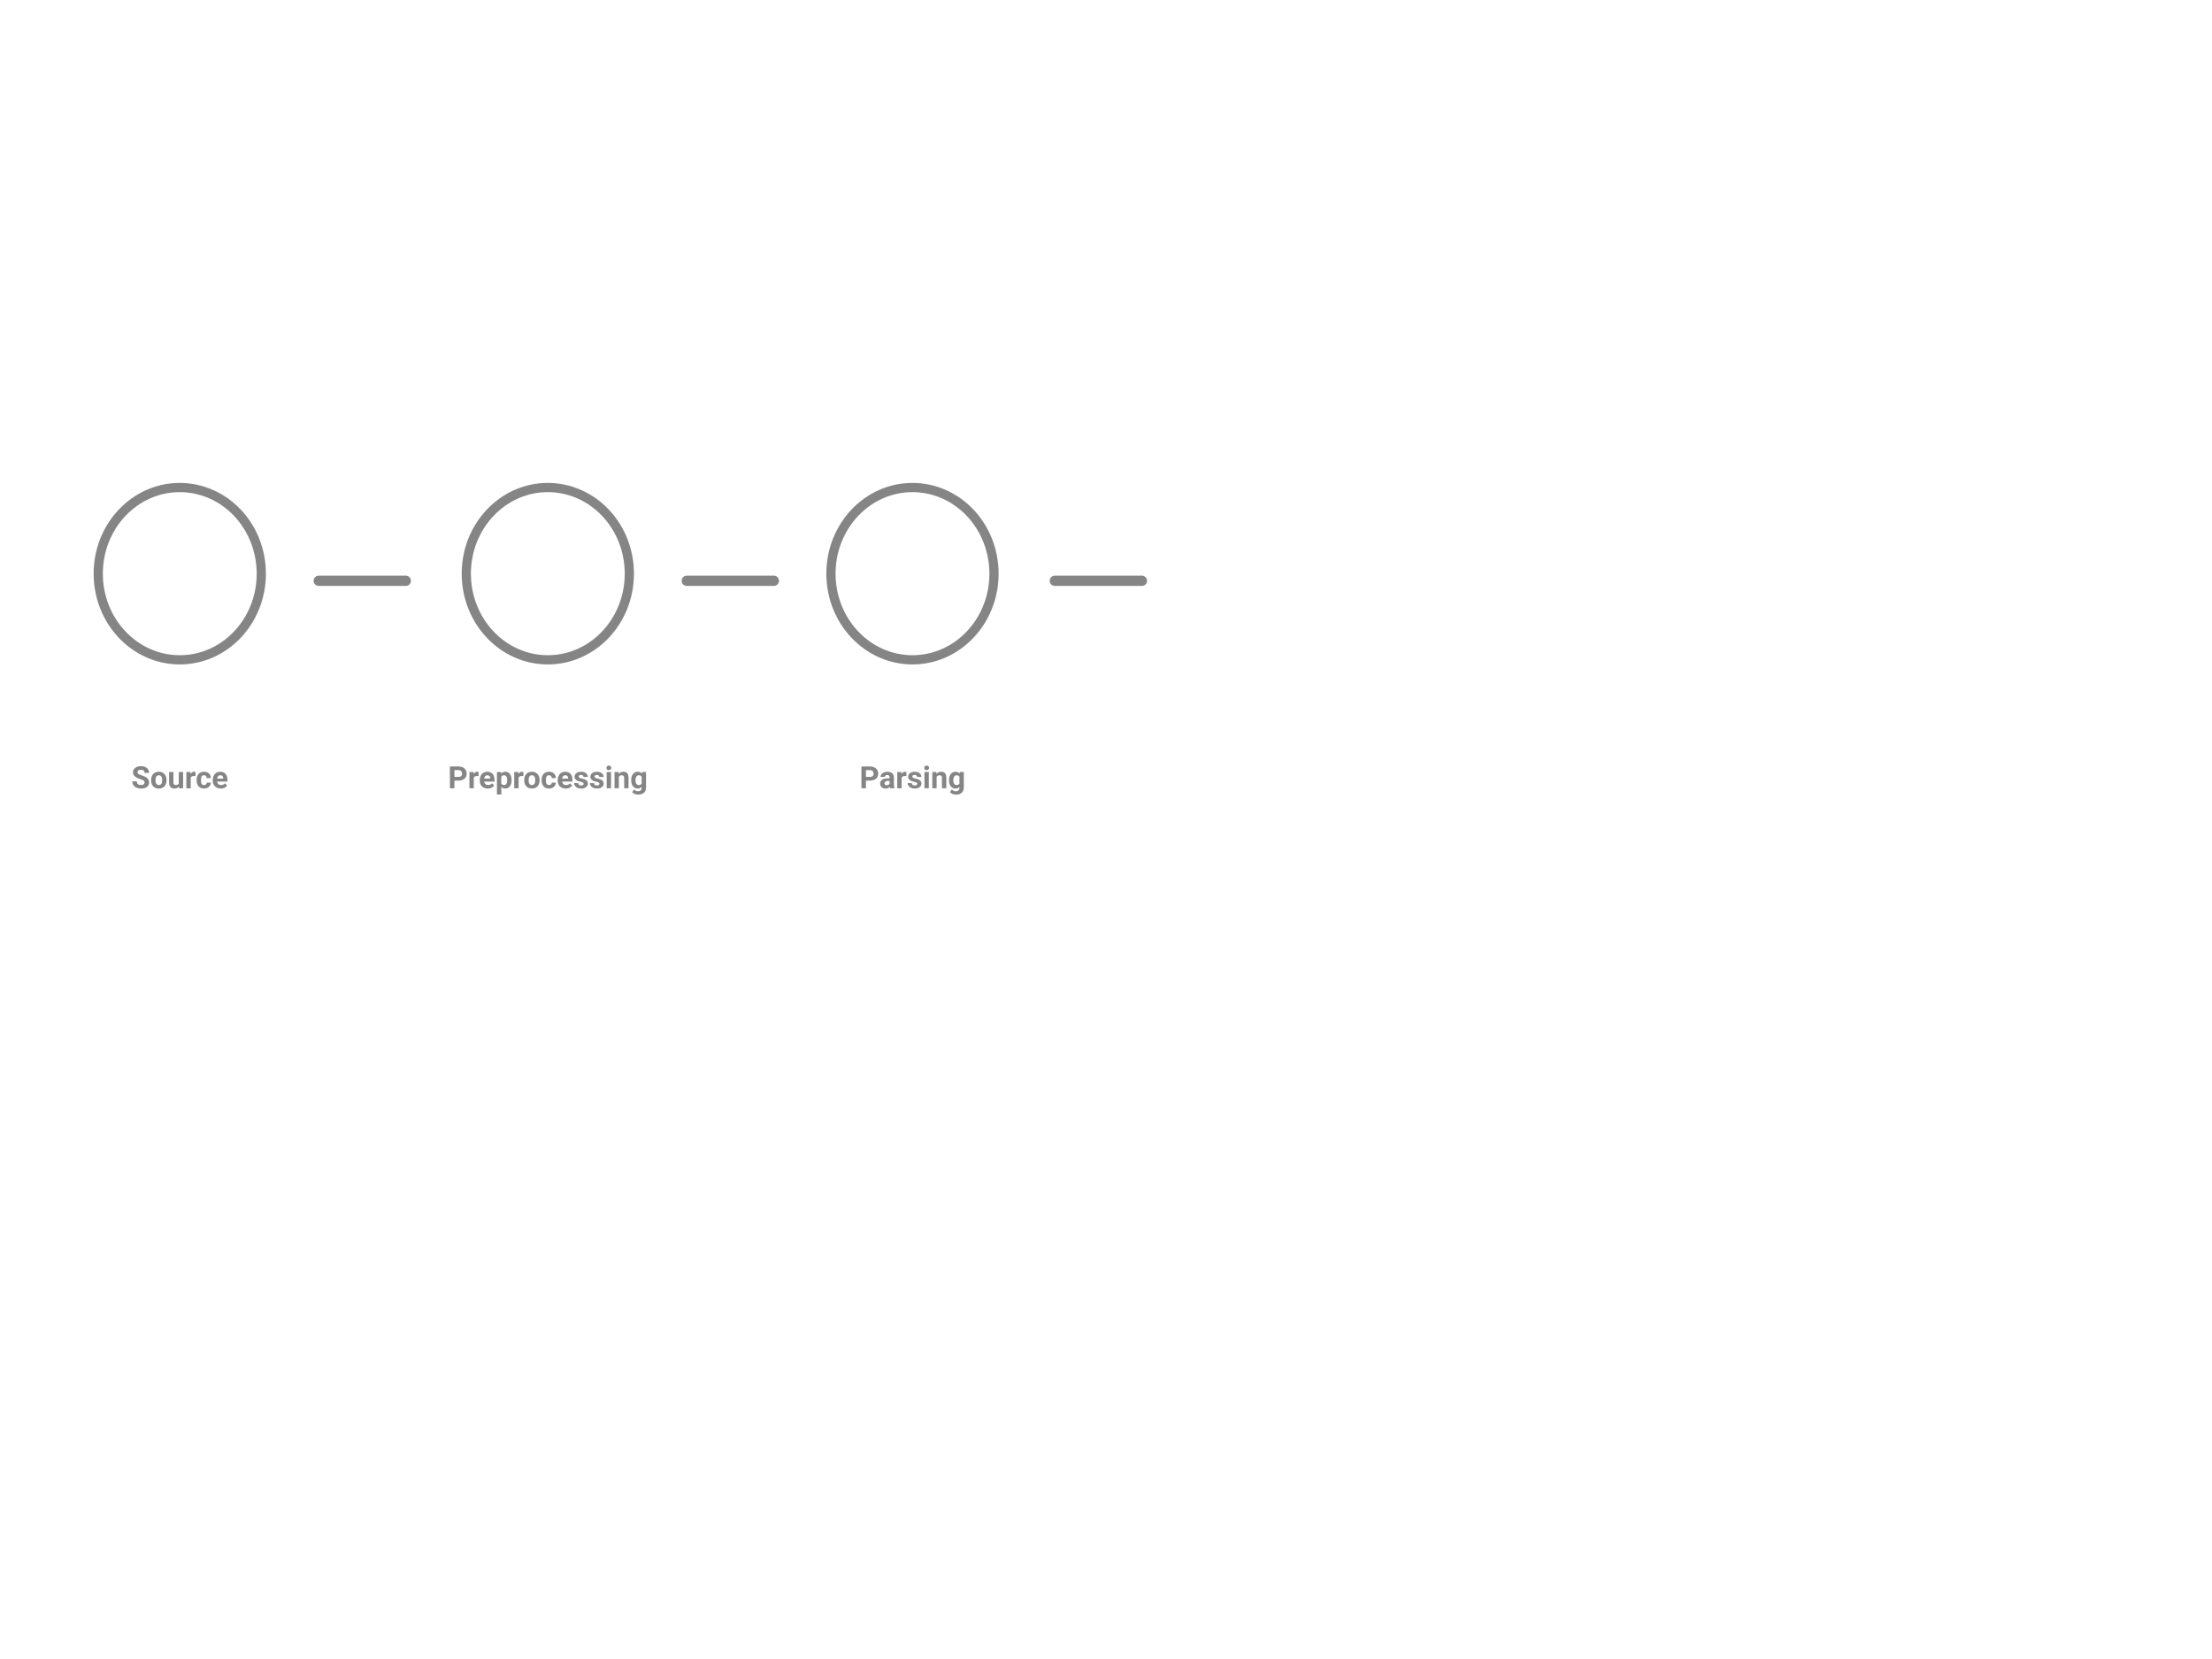
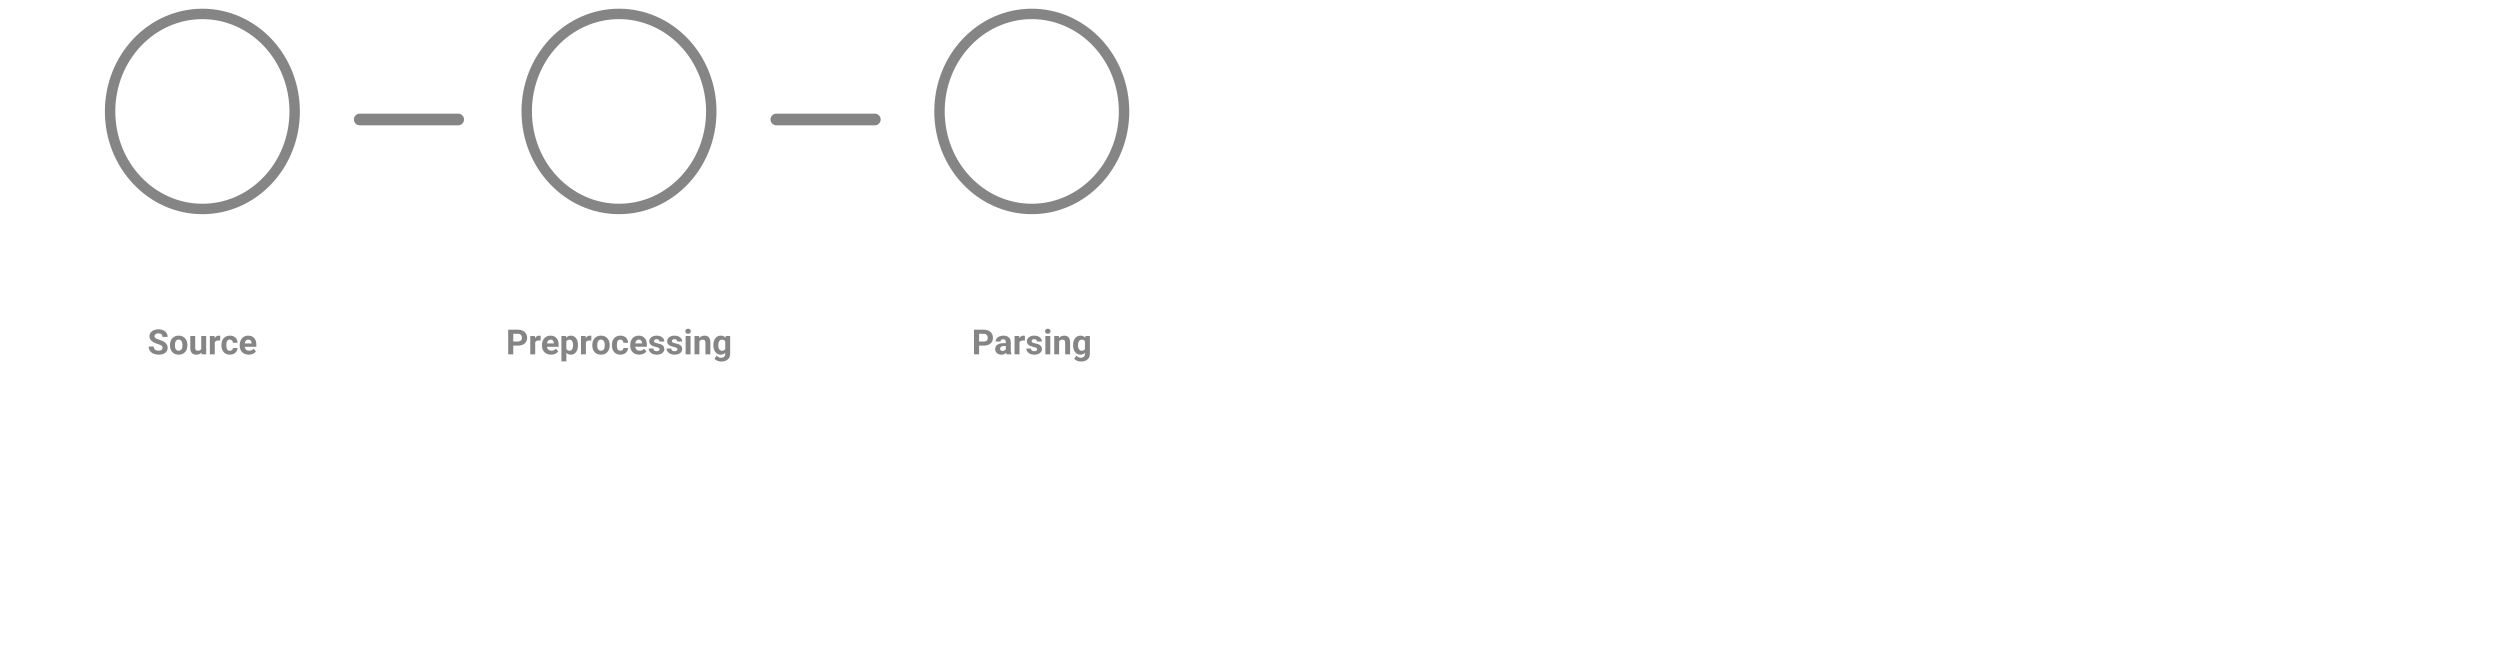
- <svg xmlns="http://www.w3.org/2000/svg" version="1.1" viewBox="0.0 0.0 960.0 720.0" fill="none" stroke="none" stroke-linecap="square" stroke-miterlimit="10">
+ <svg xmlns="http://www.w3.org/2000/svg" version="1.1" viewBox="0.0 0.0 958.501 257.131" fill="none" stroke="none" stroke-linecap="square" stroke-miterlimit="10">
  <clipPath id="p.0">
-     <path d="m0 0l960.0 0l0 720.0l-960.0 0l0 -720.0z" clip-rule="nonzero" />
+     <path d="m0 0l958.501 0l0 257.131l-958.501 0l0 -257.131z" clip-rule="nonzero" />
  </clipPath>
  <g clip-path="url(#p.0)">
-     <path fill="#000000" fill-opacity="0.0" d="m0 0l960.0 0l0 720.0l-960.0 0z" fill-rule="evenodd" />
-     <path fill="#000000" fill-opacity="0.0" d="m202.371 248.971l0 0c0 -20.65 15.842 -37.389 35.383 -37.389l0 0c9.384 0 18.384 3.939 25.02 10.951c6.636 7.012 10.364 16.522 10.364 26.438l0 0c0 20.65 -15.842 37.389 -35.383 37.389l0 0c-19.542 0 -35.383 -16.74 -35.383 -37.389z" fill-rule="evenodd" />
-     <path stroke="#858585" stroke-width="4.0" stroke-linejoin="round" stroke-linecap="butt" d="m202.371 248.971l0 0c0 -20.65 15.842 -37.389 35.383 -37.389l0 0c9.384 0 18.384 3.939 25.02 10.951c6.636 7.012 10.364 16.522 10.364 26.438l0 0c0 20.65 -15.842 37.389 -35.383 37.389l0 0c-19.542 0 -35.383 -16.74 -35.383 -37.389z" fill-rule="evenodd" />
-     <path fill="#000000" fill-opacity="0.0" d="m159.734 300.135l156.037 0l0 56.169l-156.037 0z" fill-rule="evenodd" />
-     <path fill="#858585" d="m197.213 338.761l0 3.344l-1.953 0l0 -9.469l3.703 0q1.062 0 1.875 0.391q0.812 0.391 1.25 1.109q0.438 0.719 0.438 1.625q0 1.391 -0.953 2.203q-0.953 0.797 -2.641 0.797l-1.719 0zm0 -1.578l1.75 0q0.766 0 1.172 -0.359q0.406 -0.375 0.406 -1.047q0 -0.688 -0.406 -1.109q-0.406 -0.438 -1.125 -0.453l-1.797 0l0 2.969zm10.472 -0.359q-0.375 -0.047 -0.672 -0.047q-1.062 0 -1.391 0.719l0 4.609l-1.891 0l0 -7.047l1.781 0l0.047 0.844q0.578 -0.969 1.578 -0.969q0.312 0 0.578 0.078l-0.031 1.812zm4.035 5.406q-1.547 0 -2.531 -0.938q-0.969 -0.953 -0.969 -2.531l0 -0.188q0 -1.062 0.406 -1.891q0.406 -0.844 1.156 -1.297q0.766 -0.453 1.719 -0.453q1.453 0 2.281 0.922q0.828 0.906 0.828 2.578l0 0.766l-4.484 0q0.094 0.688 0.547 1.109q0.469 0.406 1.172 0.406q1.078 0 1.688 -0.781l0.922 1.031q-0.422 0.594 -1.141 0.938q-0.719 0.328 -1.594 0.328zm-0.219 -5.781q-0.562 0 -0.906 0.391q-0.344 0.375 -0.453 1.078l2.625 0l0 -0.156q-0.016 -0.625 -0.344 -0.969q-0.328 -0.344 -0.922 -0.344zm10.517 2.203q0 1.625 -0.75 2.609q-0.734 0.969 -1.984 0.969q-1.062 0 -1.719 -0.734l0 3.312l-1.891 0l0 -9.75l1.75 0l0.062 0.688q0.688 -0.812 1.781 -0.812q1.297 0 2.016 0.969q0.734 0.953 0.734 2.656l0 0.094zm-1.875 -0.141q0 -0.984 -0.359 -1.516q-0.344 -0.531 -1.016 -0.531q-0.875 0 -1.203 0.672l0 2.891q0.344 0.688 1.219 0.688q1.359 0 1.359 -2.203zm6.988 -1.688q-0.375 -0.047 -0.672 -0.047q-1.062 0 -1.391 0.719l0 4.609l-1.891 0l0 -7.047l1.781 0l0.047 0.844q0.578 -0.969 1.578 -0.969q0.312 0 0.578 0.078l-0.031 1.812zm0.377 1.703q0 -1.062 0.406 -1.875q0.406 -0.828 1.156 -1.266q0.766 -0.453 1.766 -0.453q1.438 0 2.328 0.875q0.906 0.875 1.016 2.359l0 0.484q0 1.625 -0.906 2.609q-0.891 0.969 -2.422 0.969q-1.516 0 -2.438 -0.969q-0.906 -0.984 -0.906 -2.656l0 -0.078zm1.891 0.125q0 1.0 0.375 1.531q0.375 0.531 1.078 0.531q0.688 0 1.062 -0.516q0.391 -0.531 0.391 -1.672q0 -0.984 -0.391 -1.531q-0.375 -0.547 -1.078 -0.547q-0.688 0 -1.062 0.547q-0.375 0.531 -0.375 1.656zm8.88 2.062q0.516 0 0.844 -0.281q0.328 -0.281 0.328 -0.766l1.766 0q0 0.719 -0.391 1.312q-0.375 0.594 -1.047 0.922q-0.672 0.328 -1.469 0.328q-1.516 0 -2.391 -0.953q-0.875 -0.969 -0.875 -2.656l0 -0.125q0 -1.625 0.859 -2.594q0.875 -0.969 2.391 -0.969q1.312 0 2.109 0.75q0.812 0.75 0.812 2.0l-1.766 0q0 -0.547 -0.328 -0.891q-0.328 -0.344 -0.859 -0.344q-0.656 0 -1.0 0.484q-0.328 0.484 -0.328 1.547l0 0.203q0 1.078 0.328 1.562q0.328 0.469 1.016 0.469zm7.263 1.516q-1.547 0 -2.531 -0.938q-0.969 -0.953 -0.969 -2.531l0 -0.188q0 -1.062 0.406 -1.891q0.406 -0.844 1.156 -1.297q0.766 -0.453 1.719 -0.453q1.453 0 2.281 0.922q0.828 0.906 0.828 2.578l0 0.766l-4.484 0q0.094 0.688 0.547 1.109q0.469 0.406 1.172 0.406q1.078 0 1.688 -0.781l0.922 1.031q-0.422 0.594 -1.141 0.938q-0.719 0.328 -1.594 0.328zm-0.219 -5.781q-0.562 0 -0.906 0.391q-0.344 0.375 -0.453 1.078l2.625 0l0 -0.156q-0.016 -0.625 -0.344 -0.969q-0.328 -0.344 -0.922 -0.344zm7.985 3.703q0 -0.344 -0.344 -0.531q-0.328 -0.203 -1.094 -0.359q-2.516 -0.531 -2.516 -2.141q0 -0.938 0.781 -1.562q0.781 -0.625 2.031 -0.625q1.344 0 2.141 0.641q0.812 0.625 0.812 1.625l-1.875 0q0 -0.391 -0.266 -0.656q-0.266 -0.266 -0.812 -0.266q-0.469 0 -0.734 0.219q-0.266 0.203 -0.266 0.547q0 0.312 0.297 0.5q0.297 0.188 1.0 0.328q0.703 0.141 1.188 0.312q1.484 0.547 1.484 1.891q0 0.969 -0.828 1.562q-0.812 0.594 -2.125 0.594q-0.891 0 -1.578 -0.312q-0.688 -0.312 -1.078 -0.859q-0.391 -0.547 -0.391 -1.188l1.781 0q0.031 0.5 0.375 0.766q0.344 0.266 0.922 0.266q0.547 0 0.812 -0.203q0.281 -0.203 0.281 -0.547zm6.853 0q0 -0.344 -0.344 -0.531q-0.328 -0.203 -1.094 -0.359q-2.516 -0.531 -2.516 -2.141q0 -0.938 0.781 -1.562q0.781 -0.625 2.031 -0.625q1.344 0 2.141 0.641q0.812 0.625 0.812 1.625l-1.875 0q0 -0.391 -0.266 -0.656q-0.266 -0.266 -0.812 -0.266q-0.469 0 -0.734 0.219q-0.266 0.203 -0.266 0.547q0 0.312 0.297 0.5q0.297 0.188 1.0 0.328q0.703 0.141 1.188 0.312q1.484 0.547 1.484 1.891q0 0.969 -0.828 1.562q-0.812 0.594 -2.125 0.594q-0.891 0 -1.578 -0.312q-0.688 -0.312 -1.078 -0.859q-0.391 -0.547 -0.391 -1.188l1.781 0q0.031 0.5 0.375 0.766q0.344 0.266 0.922 0.266q0.547 0 0.812 -0.203q0.281 -0.203 0.281 -0.547zm5.025 1.953l-1.891 0l0 -7.047l1.891 0l0 7.047zm-2.0 -8.859q0 -0.422 0.281 -0.688q0.297 -0.281 0.781 -0.281q0.484 0 0.766 0.281q0.281 0.266 0.281 0.688q0 0.422 -0.297 0.703q-0.281 0.266 -0.766 0.266q-0.469 0 -0.766 -0.266q-0.281 -0.281 -0.281 -0.703zm5.284 1.812l0.062 0.812q0.75 -0.938 2.016 -0.938q1.125 0 1.672 0.656q0.547 0.656 0.562 1.969l0 4.547l-1.891 0l0 -4.5q0 -0.609 -0.266 -0.875q-0.25 -0.266 -0.859 -0.266q-0.781 0 -1.188 0.672l0 4.969l-1.875 0l0 -7.047l1.766 0zm5.465 3.469q0 -1.609 0.766 -2.594q0.766 -1.0 2.078 -1.0q1.156 0 1.812 0.797l0.078 -0.672l1.703 0l0 6.812q0 0.922 -0.422 1.609q-0.422 0.688 -1.188 1.031q-0.766 0.359 -1.781 0.359q-0.766 0 -1.516 -0.312q-0.734 -0.297 -1.109 -0.781l0.844 -1.156q0.703 0.797 1.703 0.797q0.75 0 1.156 -0.406q0.422 -0.406 0.422 -1.141l0 -0.375q-0.656 0.734 -1.719 0.734q-1.266 0 -2.047 -0.984q-0.781 -1.0 -0.781 -2.641l0 -0.078zm1.875 0.141q0 0.953 0.375 1.5q0.391 0.547 1.062 0.547q0.859 0 1.234 -0.641l0 -2.969q-0.375 -0.641 -1.219 -0.641q-0.672 0 -1.062 0.562q-0.391 0.547 -0.391 1.641z" fill-rule="nonzero" />
-     <path fill="#858585" d="m136.108 252.059l0 0c0 -1.235 1.001 -2.236 2.236 -2.236l37.764 0c0.593 0 1.162 0.236 1.581 0.655c0.419 0.419 0.655 0.988 0.655 1.581l0 0l0 0c0 1.235 -1.001 2.236 -2.236 2.236l-37.764 0c-1.235 0 -2.236 -1.001 -2.236 -2.236z" fill-rule="evenodd" />
-     <path fill="#000000" fill-opacity="0.0" d="m42.636 248.973l0 0c0 -20.65 15.842 -37.389 35.383 -37.389l0 0c9.384 0 18.384 3.939 25.02 10.951c6.636 7.012 10.364 16.522 10.364 26.438l0 0c0 20.65 -15.842 37.389 -35.383 37.389l0 0c-19.542 0 -35.383 -16.74 -35.383 -37.389z" fill-rule="evenodd" />
-     <path stroke="#858585" stroke-width="4.0" stroke-linejoin="round" stroke-linecap="butt" d="m42.636 248.973l0 0c0 -20.65 15.842 -37.389 35.383 -37.389l0 0c9.384 0 18.384 3.939 25.02 10.951c6.636 7.012 10.364 16.522 10.364 26.438l0 0c0 20.65 -15.842 37.389 -35.383 37.389l0 0c-19.542 0 -35.383 -16.74 -35.383 -37.389z" fill-rule="evenodd" />
-     <path fill="#000000" fill-opacity="0.0" d="m-0.001 300.137l156.037 0l0 56.169l-156.037 0z" fill-rule="evenodd" />
-     <path fill="#858585" d="m62.743 339.622q0 -0.562 -0.391 -0.844q-0.391 -0.297 -1.406 -0.625q-1.016 -0.328 -1.609 -0.656q-1.625 -0.875 -1.625 -2.344q0 -0.766 0.438 -1.359q0.438 -0.609 1.25 -0.953q0.812 -0.344 1.812 -0.344q1.016 0 1.812 0.375q0.797 0.359 1.234 1.031q0.438 0.672 0.438 1.531l-1.953 0q0 -0.656 -0.406 -1.016q-0.406 -0.359 -1.156 -0.359q-0.719 0 -1.125 0.312q-0.391 0.297 -0.391 0.781q0 0.469 0.469 0.781q0.469 0.312 1.375 0.578q1.672 0.5 2.422 1.25q0.766 0.734 0.766 1.844q0 1.234 -0.938 1.938q-0.922 0.688 -2.5 0.688q-1.094 0 -2.0 -0.391q-0.891 -0.406 -1.359 -1.094q-0.469 -0.703 -0.469 -1.625l1.953 0q0 1.578 1.875 1.578q0.703 0 1.094 -0.281q0.391 -0.297 0.391 -0.797zm2.85 -1.094q0 -1.062 0.406 -1.875q0.406 -0.828 1.156 -1.266q0.766 -0.453 1.766 -0.453q1.438 0 2.328 0.875q0.906 0.875 1.016 2.359l0 0.484q0 1.625 -0.906 2.609q-0.891 0.969 -2.422 0.969q-1.516 0 -2.438 -0.969q-0.906 -0.984 -0.906 -2.656l0 -0.078zm1.891 0.125q0 1.0 0.375 1.531q0.375 0.531 1.078 0.531q0.688 0 1.062 -0.516q0.391 -0.531 0.391 -1.672q0 -0.984 -0.391 -1.531q-0.375 -0.547 -1.078 -0.547q-0.688 0 -1.062 0.547q-0.375 0.531 -0.375 1.656zm10.161 2.734q-0.688 0.844 -1.922 0.844q-1.141 0 -1.734 -0.641q-0.594 -0.656 -0.609 -1.906l0 -4.625l1.891 0l0 4.547q0 1.109 1.0 1.109q0.953 0 1.312 -0.672l0 -4.984l1.891 0l0 7.047l-1.781 0l-0.047 -0.719zm7.192 -4.562q-0.375 -0.047 -0.672 -0.047q-1.062 0 -1.391 0.719l0 4.609l-1.891 0l0 -7.047l1.781 0l0.047 0.844q0.578 -0.969 1.578 -0.969q0.312 0 0.578 0.078l-0.031 1.812zm3.722 3.891q0.516 0 0.844 -0.281q0.328 -0.281 0.328 -0.766l1.766 0q0 0.719 -0.391 1.312q-0.375 0.594 -1.047 0.922q-0.672 0.328 -1.469 0.328q-1.516 0 -2.391 -0.953q-0.875 -0.969 -0.875 -2.656l0 -0.125q0 -1.625 0.859 -2.594q0.875 -0.969 2.391 -0.969q1.312 0 2.109 0.75q0.812 0.75 0.812 2.0l-1.766 0q0 -0.547 -0.328 -0.891q-0.328 -0.344 -0.859 -0.344q-0.656 0 -1.0 0.484q-0.328 0.484 -0.328 1.547l0 0.203q0 1.078 0.328 1.562q0.328 0.469 1.016 0.469zm7.263 1.516q-1.547 0 -2.531 -0.938q-0.969 -0.953 -0.969 -2.531l0 -0.188q0 -1.062 0.406 -1.891q0.406 -0.844 1.156 -1.297q0.766 -0.453 1.719 -0.453q1.453 0 2.281 0.922q0.828 0.906 0.828 2.578l0 0.766l-4.484 0q0.094 0.688 0.547 1.109q0.469 0.406 1.172 0.406q1.078 0 1.688 -0.781l0.922 1.031q-0.422 0.594 -1.141 0.938q-0.719 0.328 -1.594 0.328zm-0.219 -5.781q-0.562 0 -0.906 0.391q-0.344 0.375 -0.453 1.078l2.625 0l0 -0.156q-0.016 -0.625 -0.344 -0.969q-0.328 -0.344 -0.922 -0.344z" fill-rule="nonzero" />
-     <path fill="#858585" d="m295.843 252.058l0 0c0 -1.235 1.001 -2.236 2.236 -2.236l37.764 0c0.593 0 1.162 0.236 1.581 0.655c0.419 0.419 0.655 0.988 0.655 1.581l0 0l0 0c0 1.235 -1.001 2.236 -2.236 2.236l-37.764 0c-1.235 0 -2.236 -1.001 -2.236 -2.236z" fill-rule="evenodd" />
-     <path fill="#000000" fill-opacity="0.0" d="m360.628 248.971l0 0c0 -20.65 15.842 -37.389 35.383 -37.389l0 0c9.384 0 18.384 3.939 25.02 10.951c6.636 7.012 10.364 16.522 10.364 26.438l0 0c0 20.65 -15.842 37.389 -35.383 37.389l0 0c-19.542 0 -35.383 -16.74 -35.383 -37.389z" fill-rule="evenodd" />
-     <path stroke="#858585" stroke-width="4.0" stroke-linejoin="round" stroke-linecap="butt" d="m360.628 248.971l0 0c0 -20.65 15.842 -37.389 35.383 -37.389l0 0c9.384 0 18.384 3.939 25.02 10.951c6.636 7.012 10.364 16.522 10.364 26.438l0 0c0 20.65 -15.842 37.389 -35.383 37.389l0 0c-19.542 0 -35.383 -16.74 -35.383 -37.389z" fill-rule="evenodd" />
-     <path fill="#000000" fill-opacity="0.0" d="m317.993 300.135l156.037 0l0 56.169l-156.037 0z" fill-rule="evenodd" />
-     <path fill="#858585" d="m375.813 338.761l0 3.344l-1.953 0l0 -9.469l3.703 0q1.062 0 1.875 0.391q0.812 0.391 1.25 1.109q0.438 0.719 0.438 1.625q0 1.391 -0.953 2.203q-0.953 0.797 -2.641 0.797l-1.719 0zm0 -1.578l1.75 0q0.766 0 1.172 -0.359q0.406 -0.375 0.406 -1.047q0 -0.688 -0.406 -1.109q-0.406 -0.438 -1.125 -0.453l-1.797 0l0 2.969zm10.525 4.922q-0.125 -0.25 -0.188 -0.625q-0.672 0.75 -1.766 0.75q-1.047 0 -1.734 -0.594q-0.672 -0.594 -0.672 -1.516q0 -1.109 0.828 -1.703q0.844 -0.609 2.406 -0.609l0.859 0l0 -0.406q0 -0.484 -0.25 -0.781q-0.25 -0.297 -0.781 -0.297q-0.484 0 -0.75 0.234q-0.266 0.219 -0.266 0.625l-1.891 0q0 -0.609 0.375 -1.125q0.391 -0.531 1.078 -0.828q0.688 -0.297 1.547 -0.297q1.297 0 2.062 0.656q0.766 0.656 0.766 1.844l0 3.047q0.016 1.0 0.281 1.516l0 0.109l-1.906 0zm-1.547 -1.312q0.406 0 0.75 -0.172q0.359 -0.188 0.531 -0.5l0 -1.219l-0.703 0q-1.406 0 -1.5 0.984l0 0.109q0 0.344 0.234 0.578q0.25 0.219 0.688 0.219zm8.568 -3.969q-0.375 -0.047 -0.672 -0.047q-1.062 0 -1.391 0.719l0 4.609l-1.891 0l0 -7.047l1.781 0l0.047 0.844q0.578 -0.969 1.578 -0.969q0.312 0 0.578 0.078l-0.031 1.812zm4.721 3.328q0 -0.344 -0.344 -0.531q-0.328 -0.203 -1.094 -0.359q-2.516 -0.531 -2.516 -2.141q0 -0.938 0.781 -1.562q0.781 -0.625 2.031 -0.625q1.344 0 2.141 0.641q0.812 0.625 0.812 1.625l-1.875 0q0 -0.391 -0.266 -0.656q-0.266 -0.266 -0.812 -0.266q-0.469 0 -0.734 0.219q-0.266 0.203 -0.266 0.547q0 0.312 0.297 0.5q0.297 0.188 1.0 0.328q0.703 0.141 1.188 0.312q1.484 0.547 1.484 1.891q0 0.969 -0.828 1.562q-0.812 0.594 -2.125 0.594q-0.891 0 -1.578 -0.312q-0.688 -0.312 -1.078 -0.859q-0.391 -0.547 -0.391 -1.188l1.781 0q0.031 0.5 0.375 0.766q0.344 0.266 0.922 0.266q0.547 0 0.812 -0.203q0.281 -0.203 0.281 -0.547zm5.025 1.953l-1.891 0l0 -7.047l1.891 0l0 7.047zm-2.0 -8.859q0 -0.422 0.281 -0.688q0.297 -0.281 0.781 -0.281q0.484 0 0.766 0.281q0.281 0.266 0.281 0.688q0 0.422 -0.297 0.703q-0.281 0.266 -0.766 0.266q-0.469 0 -0.766 -0.266q-0.281 -0.281 -0.281 -0.703zm5.284 1.812l0.062 0.812q0.75 -0.938 2.016 -0.938q1.125 0 1.672 0.656q0.547 0.656 0.562 1.969l0 4.547l-1.891 0l0 -4.5q0 -0.609 -0.266 -0.875q-0.25 -0.266 -0.859 -0.266q-0.781 0 -1.188 0.672l0 4.969l-1.875 0l0 -7.047l1.766 0zm5.465 3.469q0 -1.609 0.766 -2.594q0.766 -1.0 2.078 -1.0q1.156 0 1.812 0.797l0.078 -0.672l1.703 0l0 6.812q0 0.922 -0.422 1.609q-0.422 0.688 -1.188 1.031q-0.766 0.359 -1.781 0.359q-0.766 0 -1.516 -0.312q-0.734 -0.297 -1.109 -0.781l0.844 -1.156q0.703 0.797 1.703 0.797q0.75 0 1.156 -0.406q0.422 -0.406 0.422 -1.141l0 -0.375q-0.656 0.734 -1.719 0.734q-1.266 0 -2.047 -0.984q-0.781 -1.0 -0.781 -2.641l0 -0.078zm1.875 0.141q0 0.953 0.375 1.5q0.391 0.547 1.062 0.547q0.859 0 1.234 -0.641l0 -2.969q-0.375 -0.641 -1.219 -0.641q-0.672 0 -1.062 0.562q-0.391 0.547 -0.391 1.641z" fill-rule="nonzero" />
-     <path fill="#858585" d="m455.576 252.058l0 0c0 -1.235 1.001 -2.236 2.236 -2.236l37.764 0c0.593 0 1.162 0.236 1.581 0.655c0.419 0.419 0.655 0.988 0.655 1.581l0 0l0 0c0 1.235 -1.001 2.236 -2.236 2.236l-37.764 0c-1.235 0 -2.236 -1.001 -2.236 -2.236z" fill-rule="evenodd" />
+     <path fill="#000000" fill-opacity="0.0" d="m0 0l958.501 0l0 257.131l-958.501 0z" fill-rule="evenodd" />
+     <path fill="#858585" d="m295.415 45.811l0 0c0 -1.235 1.001 -2.236 2.236 -2.236l37.764 0c0.593 0 1.162 0.236 1.581 0.655c0.419 0.419 0.655 0.988 0.655 1.581l0 0l0 0c0 1.235 -1.001 2.236 -2.236 2.236l-37.764 0c-1.235 0 -2.236 -1.001 -2.236 -2.236z" fill-rule="evenodd" />
+     <path fill="#000000" fill-opacity="0.0" d="m201.943 42.724l0 0c0 -20.65 15.842 -37.389 35.383 -37.389l0 0c9.384 0 18.384 3.939 25.02 10.951c6.636 7.012 10.364 16.522 10.364 26.438l0 0c0 20.65 -15.842 37.389 -35.383 37.389l0 0c-19.542 0 -35.383 -16.74 -35.383 -37.389z" fill-rule="evenodd" />
+     <path stroke="#858585" stroke-width="4.0" stroke-linejoin="round" stroke-linecap="butt" d="m201.943 42.724l0 0c0 -20.65 15.842 -37.389 35.383 -37.389l0 0c9.384 0 18.384 3.939 25.02 10.951c6.636 7.012 10.364 16.522 10.364 26.438l0 0c0 20.65 -15.842 37.389 -35.383 37.389l0 0c-19.542 0 -35.383 -16.74 -35.383 -37.389z" fill-rule="evenodd" />
+     <path fill="#000000" fill-opacity="0.0" d="m159.306 93.889l156.037 0l0 56.169l-156.037 0z" fill-rule="evenodd" />
+     <path fill="#858585" d="m196.785 132.514l0 3.344l-1.953 0l0 -9.469l3.703 0q1.062 0 1.875 0.391q0.812 0.391 1.25 1.109q0.438 0.719 0.438 1.625q0 1.391 -0.953 2.203q-0.953 0.797 -2.641 0.797l-1.719 0zm0 -1.578l1.75 0q0.766 0 1.172 -0.359q0.406 -0.375 0.406 -1.047q0 -0.688 -0.406 -1.109q-0.406 -0.438 -1.125 -0.453l-1.797 0l0 2.969zm10.472 -0.359q-0.375 -0.047 -0.672 -0.047q-1.062 0 -1.391 0.719l0 4.609l-1.891 0l0 -7.047l1.781 0l0.047 0.844q0.578 -0.969 1.578 -0.969q0.312 0 0.578 0.078l-0.031 1.812zm4.035 5.406q-1.547 0 -2.531 -0.938q-0.969 -0.953 -0.969 -2.531l0 -0.188q0 -1.062 0.406 -1.891q0.406 -0.844 1.156 -1.297q0.766 -0.453 1.719 -0.453q1.453 0 2.281 0.922q0.828 0.906 0.828 2.578l0 0.766l-4.484 0q0.094 0.688 0.547 1.109q0.469 0.406 1.172 0.406q1.078 0 1.688 -0.781l0.922 1.031q-0.422 0.594 -1.141 0.938q-0.719 0.328 -1.594 0.328zm-0.219 -5.781q-0.562 0 -0.906 0.391q-0.344 0.375 -0.453 1.078l2.625 0l0 -0.156q-0.016 -0.625 -0.344 -0.969q-0.328 -0.344 -0.922 -0.344zm10.517 2.203q0 1.625 -0.75 2.609q-0.734 0.969 -1.984 0.969q-1.062 0 -1.719 -0.734l0 3.312l-1.891 0l0 -9.75l1.75 0l0.062 0.688q0.688 -0.812 1.781 -0.812q1.297 0 2.016 0.969q0.734 0.953 0.734 2.656l0 0.094zm-1.875 -0.141q0 -0.984 -0.359 -1.516q-0.344 -0.531 -1.016 -0.531q-0.875 0 -1.203 0.672l0 2.891q0.344 0.688 1.219 0.688q1.359 0 1.359 -2.203zm6.988 -1.688q-0.375 -0.047 -0.672 -0.047q-1.062 0 -1.391 0.719l0 4.609l-1.891 0l0 -7.047l1.781 0l0.047 0.844q0.578 -0.969 1.578 -0.969q0.312 0 0.578 0.078l-0.031 1.812zm0.377 1.703q0 -1.062 0.406 -1.875q0.406 -0.828 1.156 -1.266q0.766 -0.453 1.766 -0.453q1.438 0 2.328 0.875q0.906 0.875 1.016 2.359l0 0.484q0 1.625 -0.906 2.609q-0.891 0.969 -2.422 0.969q-1.516 0 -2.438 -0.969q-0.906 -0.984 -0.906 -2.656l0 -0.078zm1.891 0.125q0 1.0 0.375 1.531q0.375 0.531 1.078 0.531q0.688 0 1.062 -0.516q0.391 -0.531 0.391 -1.672q0 -0.984 -0.391 -1.531q-0.375 -0.547 -1.078 -0.547q-0.688 0 -1.062 0.547q-0.375 0.531 -0.375 1.656zm8.88 2.062q0.516 0 0.844 -0.281q0.328 -0.281 0.328 -0.766l1.766 0q0 0.719 -0.391 1.312q-0.375 0.594 -1.047 0.922q-0.672 0.328 -1.469 0.328q-1.516 0 -2.391 -0.953q-0.875 -0.969 -0.875 -2.656l0 -0.125q0 -1.625 0.859 -2.594q0.875 -0.969 2.391 -0.969q1.312 0 2.109 0.75q0.812 0.75 0.812 2.0l-1.766 0q0 -0.547 -0.328 -0.891q-0.328 -0.344 -0.859 -0.344q-0.656 0 -1.0 0.484q-0.328 0.484 -0.328 1.547l0 0.203q0 1.078 0.328 1.562q0.328 0.469 1.016 0.469zm7.263 1.516q-1.547 0 -2.531 -0.938q-0.969 -0.953 -0.969 -2.531l0 -0.188q0 -1.062 0.406 -1.891q0.406 -0.844 1.156 -1.297q0.766 -0.453 1.719 -0.453q1.453 0 2.281 0.922q0.828 0.906 0.828 2.578l0 0.766l-4.484 0q0.094 0.688 0.547 1.109q0.469 0.406 1.172 0.406q1.078 0 1.688 -0.781l0.922 1.031q-0.422 0.594 -1.141 0.938q-0.719 0.328 -1.594 0.328zm-0.219 -5.781q-0.562 0 -0.906 0.391q-0.344 0.375 -0.453 1.078l2.625 0l0 -0.156q-0.016 -0.625 -0.344 -0.969q-0.328 -0.344 -0.922 -0.344zm7.985 3.703q0 -0.344 -0.344 -0.531q-0.328 -0.203 -1.094 -0.359q-2.516 -0.531 -2.516 -2.141q0 -0.938 0.781 -1.562q0.781 -0.625 2.031 -0.625q1.344 0 2.141 0.641q0.812 0.625 0.812 1.625l-1.875 0q0 -0.391 -0.266 -0.656q-0.266 -0.266 -0.812 -0.266q-0.469 0 -0.734 0.219q-0.266 0.203 -0.266 0.547q0 0.312 0.297 0.5q0.297 0.188 1.0 0.328q0.703 0.141 1.188 0.312q1.484 0.547 1.484 1.891q0 0.969 -0.828 1.562q-0.812 0.594 -2.125 0.594q-0.891 0 -1.578 -0.312q-0.688 -0.312 -1.078 -0.859q-0.391 -0.547 -0.391 -1.188l1.781 0q0.031 0.5 0.375 0.766q0.344 0.266 0.922 0.266q0.547 0 0.812 -0.203q0.281 -0.203 0.281 -0.547zm6.853 0q0 -0.344 -0.344 -0.531q-0.328 -0.203 -1.094 -0.359q-2.516 -0.531 -2.516 -2.141q0 -0.938 0.781 -1.562q0.781 -0.625 2.031 -0.625q1.344 0 2.141 0.641q0.812 0.625 0.812 1.625l-1.875 0q0 -0.391 -0.266 -0.656q-0.266 -0.266 -0.812 -0.266q-0.469 0 -0.734 0.219q-0.266 0.203 -0.266 0.547q0 0.312 0.297 0.5q0.297 0.188 1.0 0.328q0.703 0.141 1.188 0.312q1.484 0.547 1.484 1.891q0 0.969 -0.828 1.562q-0.812 0.594 -2.125 0.594q-0.891 0 -1.578 -0.312q-0.688 -0.312 -1.078 -0.859q-0.391 -0.547 -0.391 -1.188l1.781 0q0.031 0.5 0.375 0.766q0.344 0.266 0.922 0.266q0.547 0 0.812 -0.203q0.281 -0.203 0.281 -0.547zm5.025 1.953l-1.891 0l0 -7.047l1.891 0l0 7.047zm-2.0 -8.859q0 -0.422 0.281 -0.688q0.297 -0.281 0.781 -0.281q0.484 0 0.766 0.281q0.281 0.266 0.281 0.688q0 0.422 -0.297 0.703q-0.281 0.266 -0.766 0.266q-0.469 0 -0.766 -0.266q-0.281 -0.281 -0.281 -0.703zm5.284 1.813l0.062 0.812q0.75 -0.938 2.016 -0.938q1.125 0 1.672 0.656q0.547 0.656 0.562 1.969l0 4.547l-1.891 0l0 -4.5q0 -0.609 -0.266 -0.875q-0.25 -0.266 -0.859 -0.266q-0.781 0 -1.188 0.672l0 4.969l-1.875 0l0 -7.047l1.766 0zm5.465 3.469q0 -1.609 0.766 -2.594q0.766 -1.0 2.078 -1.0q1.156 0 1.812 0.797l0.078 -0.672l1.703 0l0 6.812q0 0.922 -0.422 1.609q-0.422 0.688 -1.188 1.031q-0.766 0.359 -1.781 0.359q-0.766 0 -1.516 -0.312q-0.734 -0.297 -1.109 -0.781l0.844 -1.156q0.703 0.797 1.703 0.797q0.75 0 1.156 -0.406q0.422 -0.406 0.422 -1.141l0 -0.375q-0.656 0.734 -1.719 0.734q-1.266 0 -2.047 -0.984q-0.781 -1.0 -0.781 -2.641l0 -0.078zm1.875 0.141q0 0.953 0.375 1.5q0.391 0.547 1.062 0.547q0.859 0 1.234 -0.641l0 -2.969q-0.375 -0.641 -1.219 -0.641q-0.672 0 -1.062 0.562q-0.391 0.547 -0.391 1.641z" fill-rule="nonzero" />
+     <path fill="#000000" fill-opacity="0.0" d="m360.201 42.724l0 0c0 -20.65 15.842 -37.389 35.383 -37.389l0 0c9.384 0 18.384 3.939 25.02 10.951c6.636 7.012 10.364 16.522 10.364 26.438l0 0c0 20.65 -15.842 37.389 -35.383 37.389l0 0c-19.542 0 -35.383 -16.74 -35.383 -37.389z" fill-rule="evenodd" />
+     <path stroke="#858585" stroke-width="4.0" stroke-linejoin="round" stroke-linecap="butt" d="m360.201 42.724l0 0c0 -20.65 15.842 -37.389 35.383 -37.389l0 0c9.384 0 18.384 3.939 25.02 10.951c6.636 7.012 10.364 16.522 10.364 26.438l0 0c0 20.65 -15.842 37.389 -35.383 37.389l0 0c-19.542 0 -35.383 -16.74 -35.383 -37.389z" fill-rule="evenodd" />
+     <path fill="#000000" fill-opacity="0.0" d="m317.565 93.889l156.037 0l0 56.169l-156.037 0z" fill-rule="evenodd" />
+     <path fill="#858585" d="m375.385 132.514l0 3.344l-1.953 0l0 -9.469l3.703 0q1.062 0 1.875 0.391q0.812 0.391 1.25 1.109q0.438 0.719 0.438 1.625q0 1.391 -0.953 2.203q-0.953 0.797 -2.641 0.797l-1.719 0zm0 -1.578l1.75 0q0.766 0 1.172 -0.359q0.406 -0.375 0.406 -1.047q0 -0.688 -0.406 -1.109q-0.406 -0.438 -1.125 -0.453l-1.797 0l0 2.969zm10.525 4.922q-0.125 -0.25 -0.188 -0.625q-0.672 0.75 -1.766 0.75q-1.047 0 -1.734 -0.594q-0.672 -0.594 -0.672 -1.516q0 -1.109 0.828 -1.703q0.844 -0.609 2.406 -0.609l0.859 0l0 -0.406q0 -0.484 -0.25 -0.781q-0.25 -0.297 -0.781 -0.297q-0.484 0 -0.75 0.234q-0.266 0.219 -0.266 0.625l-1.891 0q0 -0.609 0.375 -1.125q0.391 -0.531 1.078 -0.828q0.688 -0.297 1.547 -0.297q1.297 0 2.062 0.656q0.766 0.656 0.766 1.844l0 3.047q0.016 1.0 0.281 1.516l0 0.109l-1.906 0zm-1.547 -1.312q0.406 0 0.75 -0.172q0.359 -0.188 0.531 -0.5l0 -1.219l-0.703 0q-1.406 0 -1.5 0.984l0 0.109q0 0.344 0.234 0.578q0.25 0.219 0.688 0.219zm8.568 -3.969q-0.375 -0.047 -0.672 -0.047q-1.062 0 -1.391 0.719l0 4.609l-1.891 0l0 -7.047l1.781 0l0.047 0.844q0.578 -0.969 1.578 -0.969q0.312 0 0.578 0.078l-0.031 1.812zm4.721 3.328q0 -0.344 -0.344 -0.531q-0.328 -0.203 -1.094 -0.359q-2.516 -0.531 -2.516 -2.141q0 -0.938 0.781 -1.562q0.781 -0.625 2.031 -0.625q1.344 0 2.141 0.641q0.812 0.625 0.812 1.625l-1.875 0q0 -0.391 -0.266 -0.656q-0.266 -0.266 -0.812 -0.266q-0.469 0 -0.734 0.219q-0.266 0.203 -0.266 0.547q0 0.312 0.297 0.5q0.297 0.188 1.0 0.328q0.703 0.141 1.188 0.312q1.484 0.547 1.484 1.891q0 0.969 -0.828 1.562q-0.812 0.594 -2.125 0.594q-0.891 0 -1.578 -0.312q-0.688 -0.312 -1.078 -0.859q-0.391 -0.547 -0.391 -1.188l1.781 0q0.031 0.5 0.375 0.766q0.344 0.266 0.922 0.266q0.547 0 0.812 -0.203q0.281 -0.203 0.281 -0.547zm5.025 1.953l-1.891 0l0 -7.047l1.891 0l0 7.047zm-2.0 -8.859q0 -0.422 0.281 -0.688q0.297 -0.281 0.781 -0.281q0.484 0 0.766 0.281q0.281 0.266 0.281 0.688q0 0.422 -0.297 0.703q-0.281 0.266 -0.766 0.266q-0.469 0 -0.766 -0.266q-0.281 -0.281 -0.281 -0.703zm5.284 1.813l0.062 0.812q0.75 -0.938 2.016 -0.938q1.125 0 1.672 0.656q0.547 0.656 0.562 1.969l0 4.547l-1.891 0l0 -4.5q0 -0.609 -0.266 -0.875q-0.25 -0.266 -0.859 -0.266q-0.781 0 -1.188 0.672l0 4.969l-1.875 0l0 -7.047l1.766 0zm5.465 3.469q0 -1.609 0.766 -2.594q0.766 -1.0 2.078 -1.0q1.156 0 1.812 0.797l0.078 -0.672l1.703 0l0 6.812q0 0.922 -0.422 1.609q-0.422 0.688 -1.188 1.031q-0.766 0.359 -1.781 0.359q-0.766 0 -1.516 -0.312q-0.734 -0.297 -1.109 -0.781l0.844 -1.156q0.703 0.797 1.703 0.797q0.75 0 1.156 -0.406q0.422 -0.406 0.422 -1.141l0 -0.375q-0.656 0.734 -1.719 0.734q-1.266 0 -2.047 -0.984q-0.781 -1.0 -0.781 -2.641l0 -0.078zm1.875 0.141q0 0.953 0.375 1.5q0.391 0.547 1.062 0.547q0.859 0 1.234 -0.641l0 -2.969q-0.375 -0.641 -1.219 -0.641q-0.672 0 -1.062 0.562q-0.391 0.547 -0.391 1.641z" fill-rule="nonzero" />
+     <path fill="#858585" d="m135.68 45.812l0 0c0 -1.235 1.001 -2.236 2.236 -2.236l37.764 0c0.593 0 1.162 0.236 1.581 0.655c0.419 0.419 0.655 0.988 0.655 1.581l0 0l0 0c0 1.235 -1.001 2.236 -2.236 2.236l-37.764 0c-1.235 0 -2.236 -1.001 -2.236 -2.236z" fill-rule="evenodd" />
+     <path fill="#000000" fill-opacity="0.0" d="m42.209 42.726l0 0c0 -20.65 15.842 -37.389 35.383 -37.389l0 0c9.384 0 18.384 3.939 25.02 10.951c6.636 7.012 10.364 16.522 10.364 26.438l0 0c0 20.65 -15.842 37.389 -35.383 37.389l0 0c-19.542 0 -35.383 -16.74 -35.383 -37.389z" fill-rule="evenodd" />
+     <path stroke="#858585" stroke-width="4.0" stroke-linejoin="round" stroke-linecap="butt" d="m42.209 42.726l0 0c0 -20.65 15.842 -37.389 35.383 -37.389l0 0c9.384 0 18.384 3.939 25.02 10.951c6.636 7.012 10.364 16.522 10.364 26.438l0 0c0 20.65 -15.842 37.389 -35.383 37.389l0 0c-19.542 0 -35.383 -16.74 -35.383 -37.389z" fill-rule="evenodd" />
+     <path fill="#000000" fill-opacity="0.0" d="m-0.429 93.89l156.037 0l0 56.169l-156.037 0z" fill-rule="evenodd" />
+     <path fill="#858585" d="m62.316 133.375q0 -0.562 -0.391 -0.844q-0.391 -0.297 -1.406 -0.625q-1.016 -0.328 -1.609 -0.656q-1.625 -0.875 -1.625 -2.344q0 -0.766 0.438 -1.359q0.438 -0.609 1.25 -0.953q0.812 -0.344 1.812 -0.344q1.016 0 1.812 0.375q0.797 0.359 1.234 1.031q0.437 0.672 0.437 1.531l-1.953 0q0 -0.656 -0.406 -1.016q-0.406 -0.359 -1.156 -0.359q-0.719 0 -1.125 0.312q-0.391 0.297 -0.391 0.781q0 0.469 0.469 0.781q0.469 0.312 1.375 0.578q1.672 0.5 2.422 1.25q0.766 0.734 0.766 1.844q0 1.234 -0.937 1.938q-0.922 0.688 -2.5 0.688q-1.094 0 -2.0 -0.391q-0.891 -0.406 -1.359 -1.094q-0.469 -0.703 -0.469 -1.625l1.953 0q0 1.578 1.875 1.578q0.703 0 1.094 -0.281q0.391 -0.297 0.391 -0.797zm2.85 -1.094q0 -1.062 0.406 -1.875q0.406 -0.828 1.156 -1.266q0.766 -0.453 1.766 -0.453q1.438 0 2.328 0.875q0.906 0.875 1.016 2.359l0 0.484q0 1.625 -0.906 2.609q-0.891 0.969 -2.422 0.969q-1.516 0 -2.438 -0.969q-0.906 -0.984 -0.906 -2.656l0 -0.078zm1.891 0.125q0 1.0 0.375 1.531q0.375 0.531 1.078 0.531q0.688 0 1.062 -0.516q0.391 -0.531 0.391 -1.672q0 -0.984 -0.391 -1.531q-0.375 -0.547 -1.078 -0.547q-0.688 0 -1.062 0.547q-0.375 0.531 -0.375 1.656zm10.161 2.734q-0.688 0.844 -1.922 0.844q-1.141 0 -1.734 -0.641q-0.594 -0.656 -0.609 -1.906l0 -4.625l1.891 0l0 4.547q0 1.109 1.0 1.109q0.953 0 1.312 -0.672l0 -4.984l1.891 0l0 7.047l-1.781 0l-0.047 -0.719zm7.192 -4.562q-0.375 -0.047 -0.672 -0.047q-1.062 0 -1.391 0.719l0 4.609l-1.891 0l0 -7.047l1.781 0l0.047 0.844q0.578 -0.969 1.578 -0.969q0.312 0 0.578 0.078l-0.031 1.812zm3.722 3.891q0.516 0 0.844 -0.281q0.328 -0.281 0.328 -0.766l1.766 0q0 0.719 -0.391 1.312q-0.375 0.594 -1.047 0.922q-0.672 0.328 -1.469 0.328q-1.516 0 -2.391 -0.953q-0.875 -0.969 -0.875 -2.656l0 -0.125q0 -1.625 0.859 -2.594q0.875 -0.969 2.391 -0.969q1.312 0 2.109 0.75q0.812 0.75 0.812 2.0l-1.766 0q0 -0.547 -0.328 -0.891q-0.328 -0.344 -0.859 -0.344q-0.656 0 -1.0 0.484q-0.328 0.484 -0.328 1.547l0 0.203q0 1.078 0.328 1.562q0.328 0.469 1.016 0.469zm7.263 1.516q-1.547 0 -2.531 -0.938q-0.969 -0.953 -0.969 -2.531l0 -0.188q0 -1.062 0.406 -1.891q0.406 -0.844 1.156 -1.297q0.766 -0.453 1.719 -0.453q1.453 0 2.281 0.922q0.828 0.906 0.828 2.578l0 0.766l-4.484 0q0.094 0.688 0.547 1.109q0.469 0.406 1.172 0.406q1.078 0 1.688 -0.781l0.922 1.031q-0.422 0.594 -1.141 0.938q-0.719 0.328 -1.594 0.328zm-0.219 -5.781q-0.562 0 -0.906 0.391q-0.344 0.375 -0.453 1.078l2.625 0l0 -0.156q-0.016 -0.625 -0.344 -0.969q-0.328 -0.344 -0.922 -0.344z" fill-rule="nonzero" />
  </g>
</svg>
